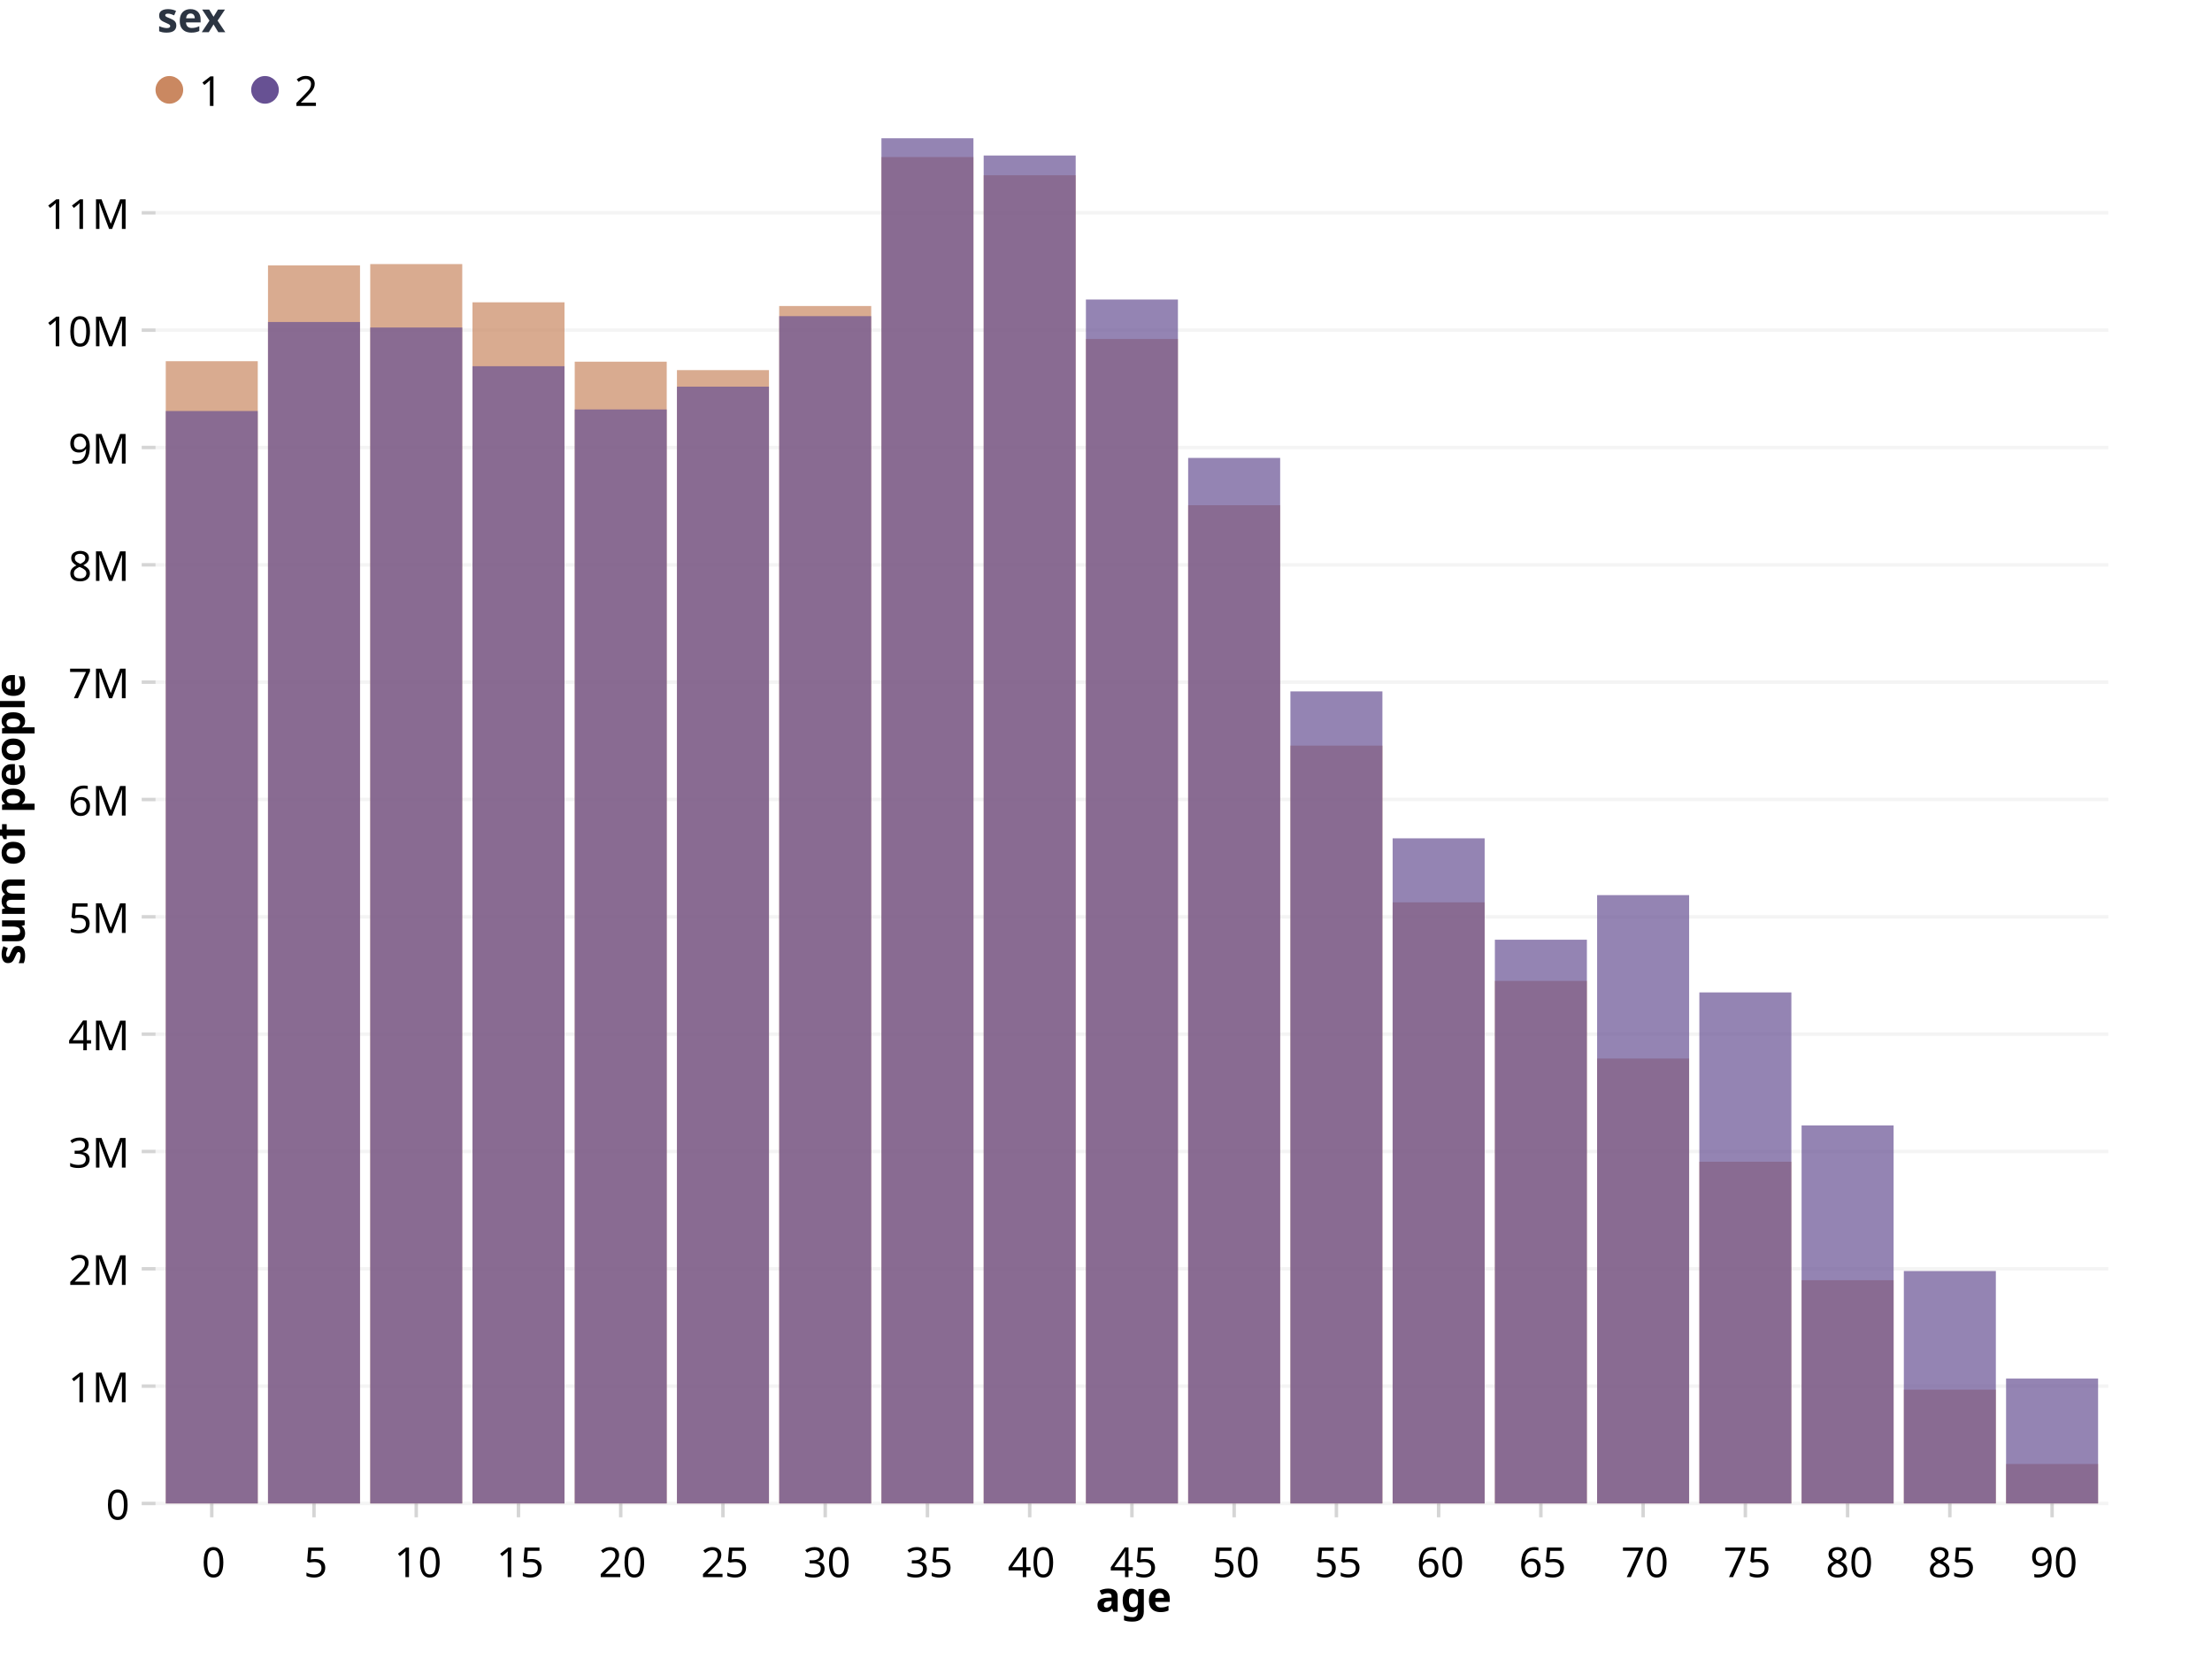
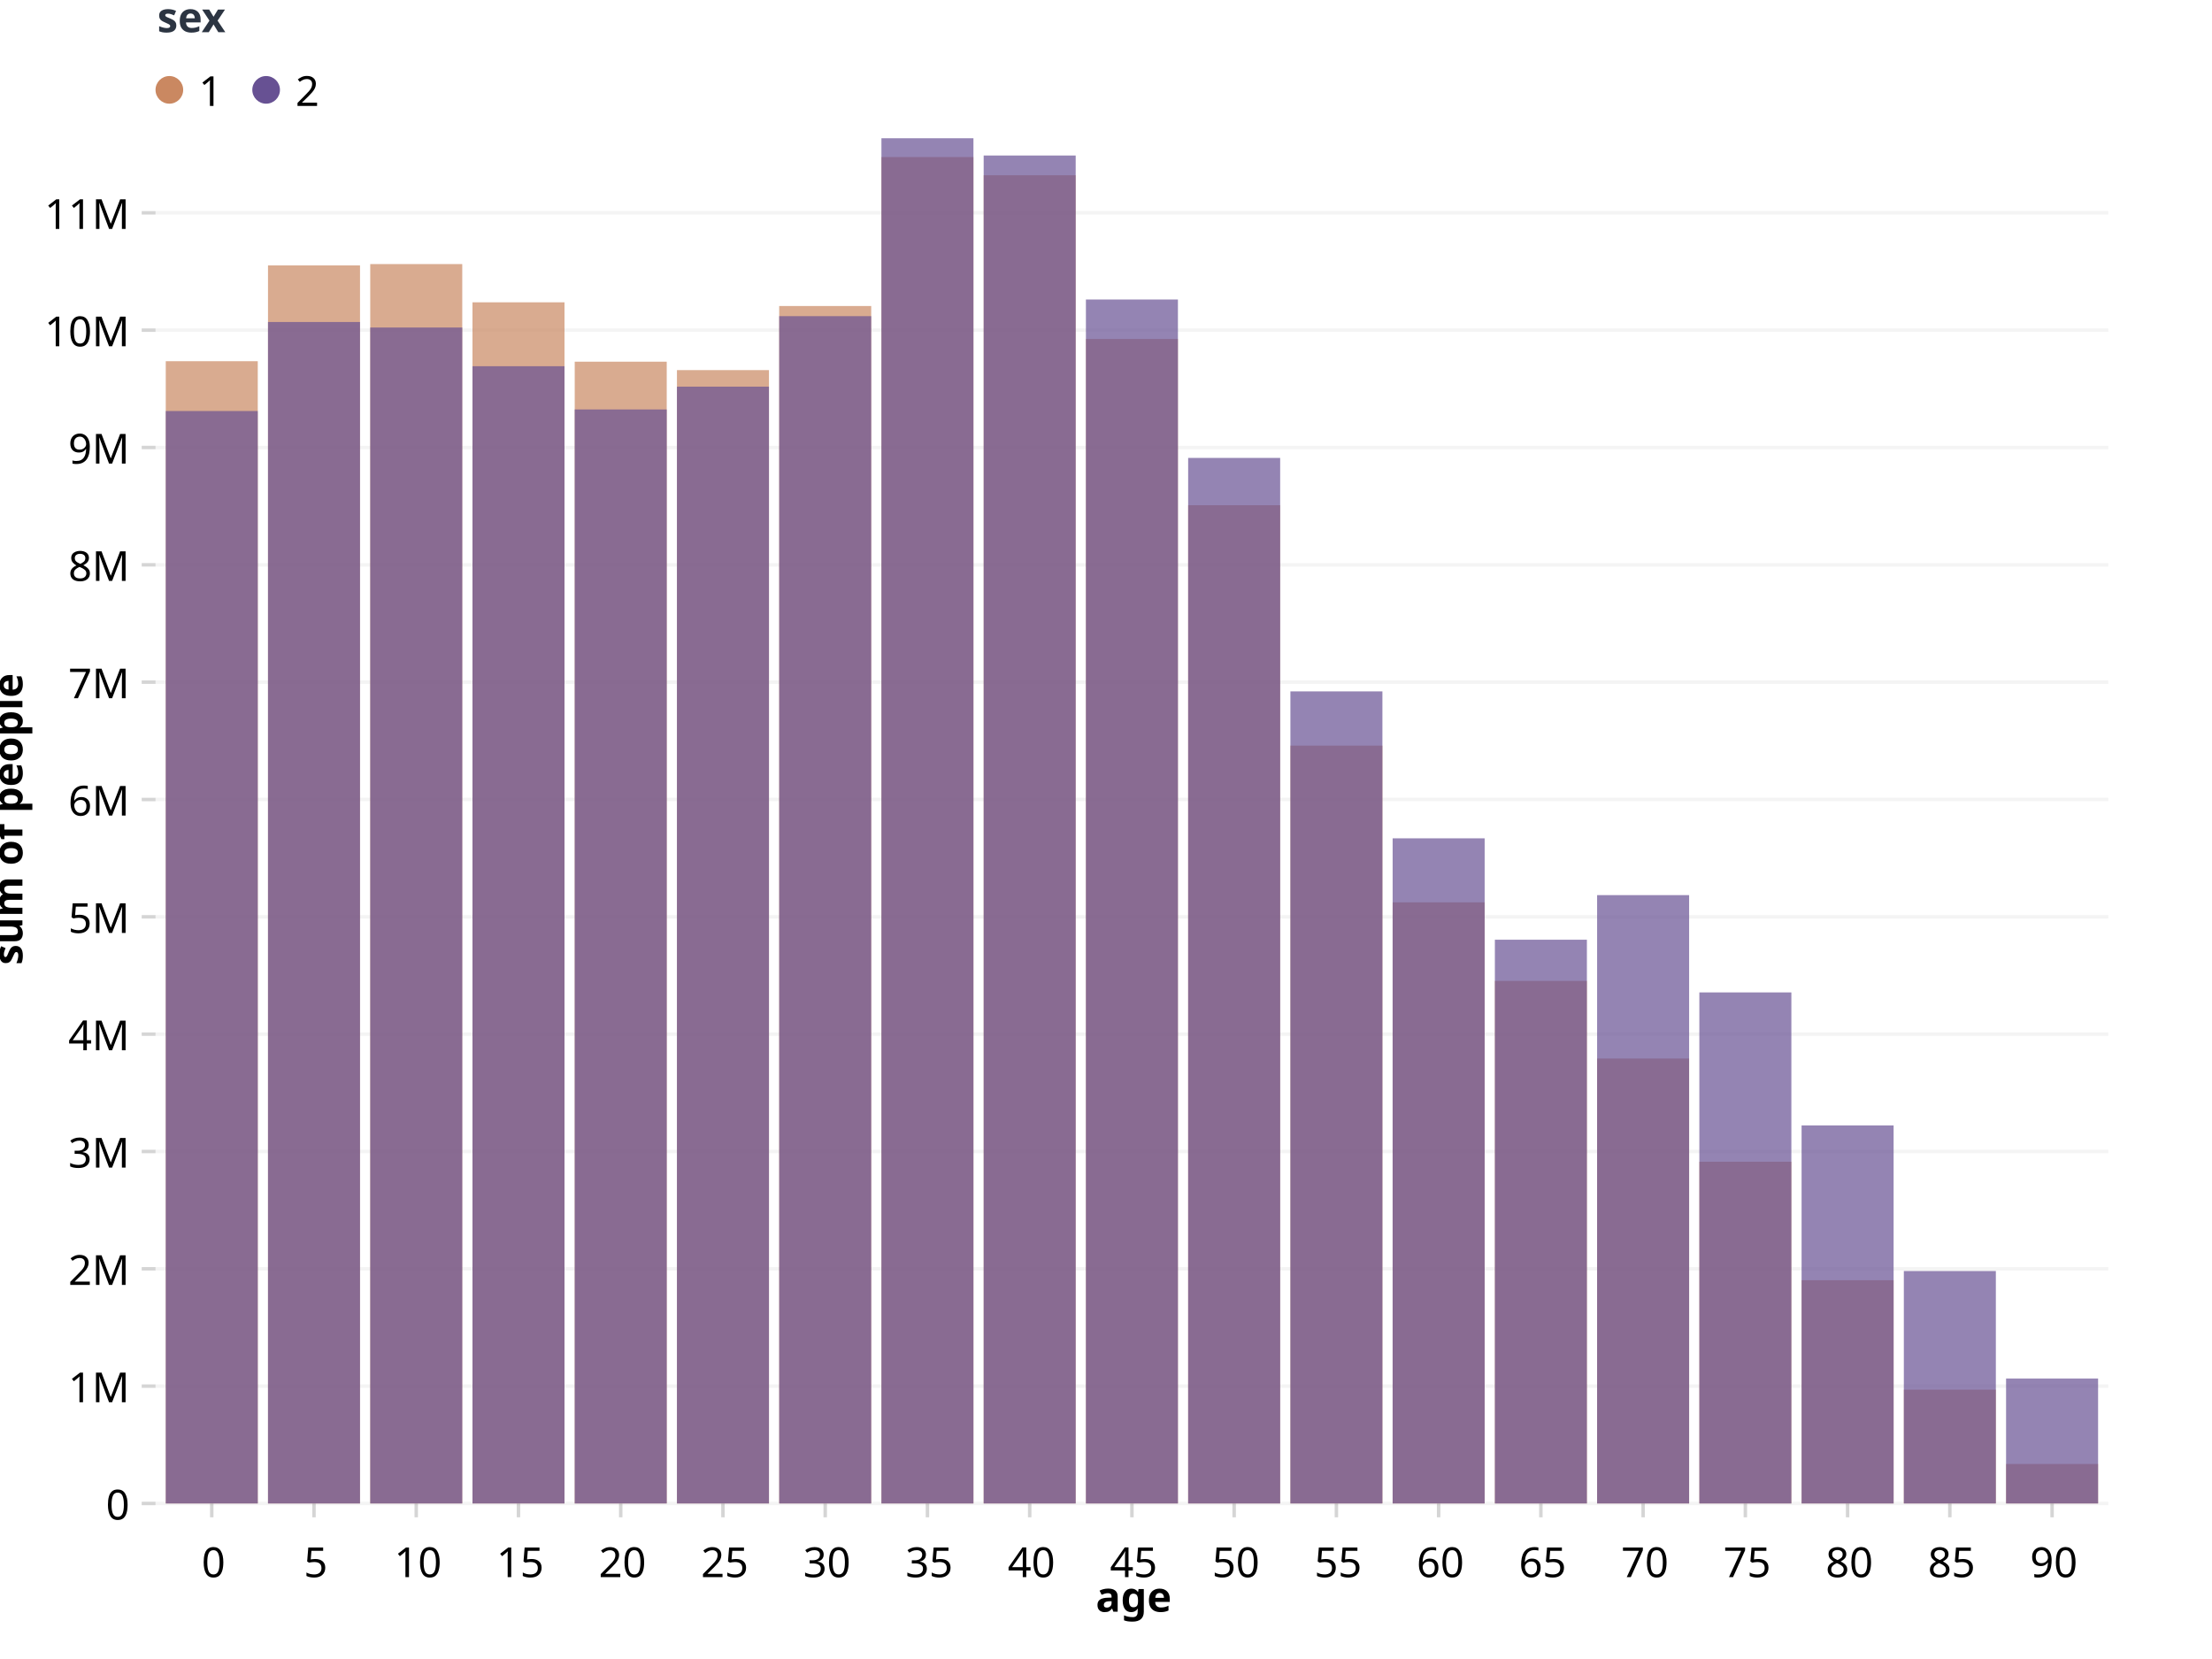
<svg xmlns="http://www.w3.org/2000/svg" width="640" height="480" style="background: transparent;" color-interpolation-filters="sRGB">
  <defs />
  <g transform="matrix(1,0,0,1,0,0)">
    <g fill="none" stroke="none" visibility="visible" font-size="16px" font-family="sans-serif" font-style="normal" font-weight="normal" font-variant="normal" text-anchor="left" stroke-dashoffset="0px" transform="matrix(1,0,0,1,0,0)">
      <g fill="none" stroke="none" class="view" transform="matrix(1,0,0,1,0,0)">
        <g fill="none" stroke="none" class="component" transform="matrix(1,0,0,1,0,0)">
          <g fill="none" class="category-legend" stroke="none" transform="matrix(1,0,0,1,45,0)">
            <g stroke-width="0px" transform="matrix(1,0,0,1,0,0)">
-               <path fill="rgba(0,0,0,0)" d="M 0,0 l 52.348,0 l 0,34 l-52.348 0 z" stroke="none" class="legend-background" width="52.348px" height="34px" />
+               <path fill="rgba(0,0,0,0)" d="M 0,0 l 53,0 l 0,34 l-53 0 z" stroke="none" class="legend-background" width="53px" height="34px" />
            </g>
            <g fill="none" stroke="none" class="legend-container" transform="matrix(1,0,0,1,0,0)">
              <g font-size="12px" font-family="sans-serif" font-weight="bold" text-anchor="top" transform="matrix(1,0,0,1,0,0)">
                <text fill="rgba(44,53,66,1)" dominant-baseline="text-before-edge" alignment-baseline="before-edge" paint-order="stroke" style="transform:translate(0px, 0px);" class="legend-title text-title" stroke="none" dx="0.5">sex</text>
              </g>
              <g fill="none" stroke="none" class="legend-inner-group" transform="matrix(1,0,0,1,0,20)">
                <g fill="none" stroke="none" class="category-items" transform="matrix(1,0,0,1,0,0)">
                  <g fill="none" stroke="none" transform="matrix(1,0,0,1,0,0)">
                    <g fill="none" class="legend-item" stroke="none" transform="matrix(1,0,0,1,0,0)">
                      <g transform="matrix(1,0,0,1,0,0)">
-                         <path fill="rgba(0,0,0,0)" d="M 0,0 l 19.674,0 l 0,12 l-19.674 0 z" stroke="none" class="legend-item-background" width="19.674px" height="12px" />
+                         <path fill="rgba(0,0,0,0)" d="M 0,0 l 20,0 l 0,12 l-20 0 z" stroke="none" class="legend-item-background" width="20px" height="12px" />
                      </g>
                      <g fill="none" stroke="none" class="legend-item-container" transform="matrix(1,0,0,1,0,6)">
                        <g fill="rgba(202,136,97,1)" stroke="rgba(202,136,97,1)" class="legend-item-marker" stroke-width="0px" transform="matrix(1,0,0,1,4,0)">
                          <g stroke-width="0px" transform="matrix(1,0,0,1,-4,-4)">
                            <path fill="rgba(202,136,97,1)" d="M 0,4 A 4 4 0 1 0 8 4 A 4 4 0 1 0 0 4 Z" stroke="rgba(202,136,97,1)" class="legend-item-marker" />
                          </g>
                        </g>
                        <g text-anchor="left" font-family="sans-serif" font-size="12px" font-weight="lighter" transform="matrix(1,0,0,1,12,0)">
                          <text fill="rgba(0,0,0,1)" dominant-baseline="central" alignment-baseline="central" paint-order="stroke" style="transform:translate(0px, 0px);" stroke="none" class="legend-item-name" dx="0.5">1</text>
                        </g>
-                         <g text-anchor="left" font-family="sans-serif" font-size="12px" transform="matrix(1,0,0,1,23.67383,0)">
+                         <g text-anchor="left" font-family="sans-serif" font-size="12px" transform="matrix(1,0,0,1,24,0)">
                          <text fill="rgba(100,100,100,1)" dominant-baseline="central" alignment-baseline="central" paint-order="stroke" style="transform:translate(0px, 0px);" stroke="none" class="legend-item-value" />
                        </g>
                      </g>
                    </g>
-                     <g fill="none" class="legend-item" stroke="none" transform="matrix(1,0,0,1,27.67383,0)">
+                     <g fill="none" class="legend-item" stroke="none" transform="matrix(1,0,0,1,28,0)">
                      <g transform="matrix(1,0,0,1,0,0)">
-                         <path fill="rgba(0,0,0,0)" d="M 0,0 l 19.674,0 l 0,12 l-19.674 0 z" stroke="none" class="legend-item-background" width="19.674px" height="12px" />
+                         <path fill="rgba(0,0,0,0)" d="M 0,0 l 20,0 l 0,12 l-20 0 z" stroke="none" class="legend-item-background" width="20px" height="12px" />
                      </g>
                      <g fill="none" stroke="none" class="legend-item-container" transform="matrix(1,0,0,1,0,6)">
                        <g fill="rgba(103,81,147,1)" stroke="rgba(103,81,147,1)" class="legend-item-marker" stroke-width="0px" transform="matrix(1,0,0,1,4,0)">
                          <g stroke-width="0px" transform="matrix(1,0,0,1,-4,-4)">
                            <path fill="rgba(103,81,147,1)" d="M 0,4 A 4 4 0 1 0 8 4 A 4 4 0 1 0 0 4 Z" stroke="rgba(103,81,147,1)" class="legend-item-marker" />
                          </g>
                        </g>
                        <g text-anchor="left" font-family="sans-serif" font-size="12px" font-weight="lighter" transform="matrix(1,0,0,1,12,0)">
                          <text fill="rgba(0,0,0,1)" dominant-baseline="central" alignment-baseline="central" paint-order="stroke" style="transform:translate(0px, 0px);" stroke="none" class="legend-item-name" dx="0.5">2</text>
                        </g>
-                         <g text-anchor="left" font-family="sans-serif" font-size="12px" transform="matrix(1,0,0,1,23.67383,0)">
+                         <g text-anchor="left" font-family="sans-serif" font-size="12px" transform="matrix(1,0,0,1,24,0)">
                          <text fill="rgba(100,100,100,1)" dominant-baseline="central" alignment-baseline="central" paint-order="stroke" style="transform:translate(0px, 0px);" stroke="none" class="legend-item-value" />
                        </g>
                      </g>
                    </g>
                  </g>
                  <g fill="none" class="page-button-group" stroke="none" visibility="hidden" transform="matrix(1,0,0,1,0,0)">
                    <g fill="none" stroke="none" class="page-button" transform="matrix(1,0,0,1,0,0)">
                      <g transform="matrix(1,0,0,1,-5,-5)">
                        <path fill="rgba(0,0,0,0)" d="M 0,0 l 10,0 l 0,10 l-10 0 z" stroke="none" class="background" width="10px" height="10px" />
                      </g>
                      <g transform="matrix(1,0,0,1,-4.330127,-5)">
                        <path fill="rgba(0,0,0,1)" d="M 0,5 L 9.33,0 L 9.33,10 Z" stroke="none" class="marker" />
                      </g>
                      <g transform="matrix(1,0,0,1,-5,-5)">
                        <path fill="rgba(0,0,0,0)" d="M 0,0 l 10,0 l 0,10 l-10 0 z" stroke="none" class="container" width="10px" height="10px" />
                      </g>
                    </g>
                    <g font-size="12px" text-anchor="middle" transform="matrix(1,0,0,1,0,0)">
                      <text fill="rgba(0,0,0,1)" dominant-baseline="central" alignment-baseline="central" paint-order="stroke" style="transform:translate(0px, 0px);" stroke="none" class="page-info" />
                    </g>
                    <g fill="none" stroke="none" class="page-button" transform="matrix(1,0,0,1,0,0)">
                      <g transform="matrix(1,0,0,1,-5,-5)">
                        <path fill="rgba(0,0,0,0)" d="M 0,0 l 10,0 l 0,10 l-10 0 z" stroke="none" class="background" width="10px" height="10px" />
                      </g>
                      <g transform="matrix(1,0,0,1,-5,-5)">
                        <path fill="rgba(0,0,0,1)" d="M 0,0 L 9.33,5 L 0,10 Z" stroke="none" class="marker" />
                      </g>
                      <g transform="matrix(1,0,0,1,-5,-5)">
                        <path fill="rgba(0,0,0,0)" d="M 0,0 l 10,0 l 0,10 l-10 0 z" stroke="none" class="container" width="10px" height="10px" />
                      </g>
                    </g>
                  </g>
                </g>
              </g>
            </g>
          </g>
        </g>
        <g fill="none" stroke="none" class="component" transform="matrix(1,0,0,1,0,0)">
          <g fill="none" stroke="none" transform="matrix(1,0,0,1,0,0)">
            <g fill="none" stroke="none" class="axis-grid" transform="matrix(1,0,0,1,0,0)" />
            <g fill="none" stroke="none" class="axis-line-group" transform="matrix(1,0,0,1,0,0)">
              <g visibility="hidden" stroke-width="0.5px" stroke-opacity="0.85" transform="matrix(1,0,0,1,45,435)">
                <path fill="none" d="M 0,0 L 565,0" stroke="rgba(128,128,128,1)" class="axis-line" />
              </g>
              <g fill="rgba(128,128,128,1)" stroke="rgba(128,128,128,1)" class="axis-arrow$$ axis-start-arrow" visibility="hidden" stroke-width="0.5px" fill-opacity="0.85" stroke-opacity="0.85" transform="matrix(0,1,-1,0,45,435)" />
              <g fill="rgba(128,128,128,1)" stroke="rgba(128,128,128,1)" class="axis-arrow$$ axis-end-arrow" visibility="hidden" stroke-width="0.5px" fill-opacity="0.85" stroke-opacity="0.85" transform="matrix(-1,0,-0,-1,610,435)" />
            </g>
            <g fill="none" stroke="none" class="axis-tick-group" transform="matrix(1,0,0,1,0,0)">
              <g stroke-opacity="0.65" visibility="visible" transform="matrix(1,0,0,1,61.26963,435)">
                <line fill="none" x1="0" y1="0" x2="0" y2="4" class="axis-tick" stroke="rgba(191,191,191,1)" />
              </g>
              <g stroke-opacity="0.65" visibility="visible" transform="matrix(1,0,0,1,90.85078,435)">
                <line fill="none" x1="0" y1="0" x2="0" y2="4" class="axis-tick" stroke="rgba(191,191,191,1)" />
              </g>
              <g stroke-opacity="0.65" visibility="visible" transform="matrix(1,0,0,1,120.4319,435)">
                <line fill="none" x1="0" y1="0" x2="0" y2="4" class="axis-tick" stroke="rgba(191,191,191,1)" />
              </g>
              <g stroke-opacity="0.65" visibility="visible" transform="matrix(1,0,0,1,150.0131,435)">
                <line fill="none" x1="0" y1="0" x2="0" y2="4" class="axis-tick" stroke="rgba(191,191,191,1)" />
              </g>
              <g stroke-opacity="0.65" visibility="visible" transform="matrix(1,0,0,1,179.5942,435)">
                <line fill="none" x1="0" y1="0" x2="0" y2="4" class="axis-tick" stroke="rgba(191,191,191,1)" />
              </g>
              <g stroke-opacity="0.65" visibility="visible" transform="matrix(1,0,0,1,209.1754,435)">
                <line fill="none" x1="0" y1="0" x2="0" y2="4" class="axis-tick" stroke="rgba(191,191,191,1)" />
              </g>
              <g stroke-opacity="0.65" visibility="visible" transform="matrix(1,0,0,1,238.7565,435)">
                <line fill="none" x1="0" y1="0" x2="0" y2="4" class="axis-tick" stroke="rgba(191,191,191,1)" />
              </g>
              <g stroke-opacity="0.65" visibility="visible" transform="matrix(1,0,0,1,268.3377,435)">
                <line fill="none" x1="0" y1="0" x2="0" y2="4" class="axis-tick" stroke="rgba(191,191,191,1)" />
              </g>
              <g stroke-opacity="0.65" visibility="visible" transform="matrix(1,0,0,1,297.9189,435)">
                <line fill="none" x1="0" y1="0" x2="0" y2="4" class="axis-tick" stroke="rgba(191,191,191,1)" />
              </g>
              <g stroke-opacity="0.65" visibility="visible" transform="matrix(1,0,0,1,327.5,435)">
                <line fill="none" x1="0" y1="0" x2="0" y2="4" class="axis-tick" stroke="rgba(191,191,191,1)" />
              </g>
              <g stroke-opacity="0.65" visibility="visible" transform="matrix(1,0,0,1,357.0811,435)">
                <line fill="none" x1="0" y1="0" x2="0" y2="4" class="axis-tick" stroke="rgba(191,191,191,1)" />
              </g>
              <g stroke-opacity="0.65" visibility="visible" transform="matrix(1,0,0,1,386.6623,435)">
                <line fill="none" x1="0" y1="0" x2="0" y2="4" class="axis-tick" stroke="rgba(191,191,191,1)" />
              </g>
              <g stroke-opacity="0.65" visibility="visible" transform="matrix(1,0,0,1,416.2435,435)">
                <line fill="none" x1="0" y1="0" x2="0" y2="4" class="axis-tick" stroke="rgba(191,191,191,1)" />
              </g>
              <g stroke-opacity="0.65" visibility="visible" transform="matrix(1,0,0,1,445.8246,435)">
                <line fill="none" x1="0" y1="0" x2="0" y2="4" class="axis-tick" stroke="rgba(191,191,191,1)" />
              </g>
              <g stroke-opacity="0.65" visibility="visible" transform="matrix(1,0,0,1,475.4058,435)">
                <line fill="none" x1="0" y1="0" x2="0" y2="4" class="axis-tick" stroke="rgba(191,191,191,1)" />
              </g>
              <g stroke-opacity="0.65" visibility="visible" transform="matrix(1,0,0,1,504.9869,435)">
                <line fill="none" x1="0" y1="0" x2="0" y2="4" class="axis-tick" stroke="rgba(191,191,191,1)" />
              </g>
              <g stroke-opacity="0.65" visibility="visible" transform="matrix(1,0,0,1,534.5681,435)">
                <line fill="none" x1="0" y1="0" x2="0" y2="4" class="axis-tick" stroke="rgba(191,191,191,1)" />
              </g>
              <g stroke-opacity="0.65" visibility="visible" transform="matrix(1,0,0,1,564.1492,435)">
                <line fill="none" x1="0" y1="0" x2="0" y2="4" class="axis-tick" stroke="rgba(191,191,191,1)" />
              </g>
              <g stroke-opacity="0.65" visibility="visible" transform="matrix(1,0,0,1,593.7303,435)">
                <line fill="none" x1="0" y1="0" x2="0" y2="4" class="axis-tick" stroke="rgba(191,191,191,1)" />
              </g>
            </g>
            <g fill="none" stroke="none" class="axis-subtick-group" transform="matrix(1,0,0,1,0,0)" />
            <g fill="none" stroke="none" class="axis-label-group" transform="matrix(1,0,0,1,0,0)">
              <g font-family="sans-serif" font-size="12px" font-weight="lighter" text-anchor="middle" transform="matrix(1,0,0,1,61.26963,447)">
                <text fill="rgba(0,0,0,1)" dominant-baseline="text-before-edge" alignment-baseline="before-edge" paint-order="stroke" style="transform:translate(0px, 0px);" stroke="none" class="axis-label" dx="0.5">0</text>
              </g>
              <g font-family="sans-serif" font-size="12px" font-weight="lighter" text-anchor="middle" transform="matrix(1,0,0,1,90.85078,447)">
                <text fill="rgba(0,0,0,1)" dominant-baseline="text-before-edge" alignment-baseline="before-edge" paint-order="stroke" style="transform:translate(0px, 0px);" stroke="none" class="axis-label" dx="0.5">5</text>
              </g>
              <g font-family="sans-serif" font-size="12px" font-weight="lighter" text-anchor="middle" transform="matrix(1,0,0,1,120.4319,447)">
                <text fill="rgba(0,0,0,1)" dominant-baseline="text-before-edge" alignment-baseline="before-edge" paint-order="stroke" style="transform:translate(0px, 0px);" stroke="none" class="axis-label" dx="0.5">10</text>
              </g>
              <g font-family="sans-serif" font-size="12px" font-weight="lighter" text-anchor="middle" transform="matrix(1,0,0,1,150.0131,447)">
                <text fill="rgba(0,0,0,1)" dominant-baseline="text-before-edge" alignment-baseline="before-edge" paint-order="stroke" style="transform:translate(0px, 0px);" stroke="none" class="axis-label" dx="0.5">15</text>
              </g>
              <g font-family="sans-serif" font-size="12px" font-weight="lighter" text-anchor="middle" transform="matrix(1,0,0,1,179.5942,447)">
                <text fill="rgba(0,0,0,1)" dominant-baseline="text-before-edge" alignment-baseline="before-edge" paint-order="stroke" style="transform:translate(0px, 0px);" stroke="none" class="axis-label" dx="0.5">20</text>
              </g>
              <g font-family="sans-serif" font-size="12px" font-weight="lighter" text-anchor="middle" transform="matrix(1,0,0,1,209.1754,447)">
                <text fill="rgba(0,0,0,1)" dominant-baseline="text-before-edge" alignment-baseline="before-edge" paint-order="stroke" style="transform:translate(0px, 0px);" stroke="none" class="axis-label" dx="0.5">25</text>
              </g>
              <g font-family="sans-serif" font-size="12px" font-weight="lighter" text-anchor="middle" transform="matrix(1,0,0,1,238.7565,447)">
                <text fill="rgba(0,0,0,1)" dominant-baseline="text-before-edge" alignment-baseline="before-edge" paint-order="stroke" style="transform:translate(0px, 0px);" stroke="none" class="axis-label" dx="0.5">30</text>
              </g>
              <g font-family="sans-serif" font-size="12px" font-weight="lighter" text-anchor="middle" transform="matrix(1,0,0,1,268.3377,447)">
                <text fill="rgba(0,0,0,1)" dominant-baseline="text-before-edge" alignment-baseline="before-edge" paint-order="stroke" style="transform:translate(0px, 0px);" stroke="none" class="axis-label" dx="0.5">35</text>
              </g>
              <g font-family="sans-serif" font-size="12px" font-weight="lighter" text-anchor="middle" transform="matrix(1,0,0,1,297.9189,447)">
                <text fill="rgba(0,0,0,1)" dominant-baseline="text-before-edge" alignment-baseline="before-edge" paint-order="stroke" style="transform:translate(0px, 0px);" stroke="none" class="axis-label" dx="0.5">40</text>
              </g>
              <g font-family="sans-serif" font-size="12px" font-weight="lighter" text-anchor="middle" transform="matrix(1,0,0,1,327.5,447)">
                <text fill="rgba(0,0,0,1)" dominant-baseline="text-before-edge" alignment-baseline="before-edge" paint-order="stroke" style="transform:translate(0px, 0px);" stroke="none" class="axis-label" dx="0.5">45</text>
              </g>
              <g font-family="sans-serif" font-size="12px" font-weight="lighter" text-anchor="middle" transform="matrix(1,0,0,1,357.0811,447)">
                <text fill="rgba(0,0,0,1)" dominant-baseline="text-before-edge" alignment-baseline="before-edge" paint-order="stroke" style="transform:translate(0px, 0px);" stroke="none" class="axis-label" dx="0.5">50</text>
              </g>
              <g font-family="sans-serif" font-size="12px" font-weight="lighter" text-anchor="middle" transform="matrix(1,0,0,1,386.6623,447)">
                <text fill="rgba(0,0,0,1)" dominant-baseline="text-before-edge" alignment-baseline="before-edge" paint-order="stroke" style="transform:translate(0px, 0px);" stroke="none" class="axis-label" dx="0.5">55</text>
              </g>
              <g font-family="sans-serif" font-size="12px" font-weight="lighter" text-anchor="middle" transform="matrix(1,0,0,1,416.2435,447)">
                <text fill="rgba(0,0,0,1)" dominant-baseline="text-before-edge" alignment-baseline="before-edge" paint-order="stroke" style="transform:translate(0px, 0px);" stroke="none" class="axis-label" dx="0.5">60</text>
              </g>
              <g font-family="sans-serif" font-size="12px" font-weight="lighter" text-anchor="middle" transform="matrix(1,0,0,1,445.8246,447)">
                <text fill="rgba(0,0,0,1)" dominant-baseline="text-before-edge" alignment-baseline="before-edge" paint-order="stroke" style="transform:translate(0px, 0px);" stroke="none" class="axis-label" dx="0.5">65</text>
              </g>
              <g font-family="sans-serif" font-size="12px" font-weight="lighter" text-anchor="middle" transform="matrix(1,0,0,1,475.4058,447)">
                <text fill="rgba(0,0,0,1)" dominant-baseline="text-before-edge" alignment-baseline="before-edge" paint-order="stroke" style="transform:translate(0px, 0px);" stroke="none" class="axis-label" dx="0.5">70</text>
              </g>
              <g font-family="sans-serif" font-size="12px" font-weight="lighter" text-anchor="middle" transform="matrix(1,0,0,1,504.9869,447)">
                <text fill="rgba(0,0,0,1)" dominant-baseline="text-before-edge" alignment-baseline="before-edge" paint-order="stroke" style="transform:translate(0px, 0px);" stroke="none" class="axis-label" dx="0.5">75</text>
              </g>
              <g font-family="sans-serif" font-size="12px" font-weight="lighter" text-anchor="middle" transform="matrix(1,0,0,1,534.5681,447)">
                <text fill="rgba(0,0,0,1)" dominant-baseline="text-before-edge" alignment-baseline="before-edge" paint-order="stroke" style="transform:translate(0px, 0px);" stroke="none" class="axis-label" dx="0.5">80</text>
              </g>
              <g font-family="sans-serif" font-size="12px" font-weight="lighter" text-anchor="middle" transform="matrix(1,0,0,1,564.1492,447)">
                <text fill="rgba(0,0,0,1)" dominant-baseline="text-before-edge" alignment-baseline="before-edge" paint-order="stroke" style="transform:translate(0px, 0px);" stroke="none" class="axis-label" dx="0.5">85</text>
              </g>
              <g font-family="sans-serif" font-size="12px" font-weight="lighter" text-anchor="middle" transform="matrix(1,0,0,1,593.7303,447)">
                <text fill="rgba(0,0,0,1)" dominant-baseline="text-before-edge" alignment-baseline="before-edge" paint-order="stroke" style="transform:translate(0px, 0px);" stroke="none" class="axis-label" dx="0.5">90</text>
              </g>
            </g>
            <g font-size="12px" font-weight="bold" text-anchor="middle" visibility="visible" transform="matrix(1,0,0,1,327.5,457)">
              <text fill="rgba(0,0,0,1)" dominant-baseline="text-before-edge" alignment-baseline="before-edge" paint-order="stroke" style="transform:translate(0px, 0px);" stroke="none" class="axis-title" dx="0.5">age</text>
            </g>
          </g>
        </g>
        <g fill="none" stroke="none" class="component" transform="matrix(1,0,0,1,0,0)">
          <g fill="none" stroke="none" transform="matrix(1,0,0,1,0,0)">
            <g fill="none" stroke="none" class="axis-grid" transform="matrix(1,0,0,1,0,0)">
              <g stroke-dasharray="0px,0px" stroke-opacity="0.05" transform="matrix(1,0,0,1,45,435)">
                <path fill="none" d="M 0,0 L 565,0" stroke="rgba(27,30,35,1)" class="grid-line" />
              </g>
              <g stroke-dasharray="0px,0px" stroke-opacity="0.05" transform="matrix(1,0,0,1,45,401.0526)">
                <path fill="none" d="M 0,0 L 565,0" stroke="rgba(27,30,35,1)" class="grid-line" />
              </g>
              <g stroke-dasharray="0px,0px" stroke-opacity="0.05" transform="matrix(1,0,0,1,45,367.1052)">
                <path fill="none" d="M 0,0 L 565,0" stroke="rgba(27,30,35,1)" class="grid-line" />
              </g>
              <g stroke-dasharray="0px,0px" stroke-opacity="0.05" transform="matrix(1,0,0,1,45,333.1578)">
                <path fill="none" d="M 0,0 L 565,0" stroke="rgba(27,30,35,1)" class="grid-line" />
              </g>
              <g stroke-dasharray="0px,0px" stroke-opacity="0.05" transform="matrix(1,0,0,1,45,299.2104)">
                <path fill="none" d="M 0,0 L 565,0" stroke="rgba(27,30,35,1)" class="grid-line" />
              </g>
              <g stroke-dasharray="0px,0px" stroke-opacity="0.05" transform="matrix(1,0,0,1,45,265.263)">
                <path fill="none" d="M 0,0 L 565,0" stroke="rgba(27,30,35,1)" class="grid-line" />
              </g>
              <g stroke-dasharray="0px,0px" stroke-opacity="0.05" transform="matrix(1,0,0,1,45,231.3156)">
                <path fill="none" d="M 0,0 L 565,0" stroke="rgba(27,30,35,1)" class="grid-line" />
              </g>
              <g stroke-dasharray="0px,0px" stroke-opacity="0.05" transform="matrix(1,0,0,1,45,197.3682)">
                <path fill="none" d="M 0,0 L 565,0" stroke="rgba(27,30,35,1)" class="grid-line" />
              </g>
              <g stroke-dasharray="0px,0px" stroke-opacity="0.05" transform="matrix(1,0,0,1,45,163.4208)">
                <path fill="none" d="M 0,0 L 565,0" stroke="rgba(27,30,35,1)" class="grid-line" />
              </g>
              <g stroke-dasharray="0px,0px" stroke-opacity="0.05" transform="matrix(1,0,0,1,45,129.4734)">
                <path fill="none" d="M 0,0 L 565,0" stroke="rgba(27,30,35,1)" class="grid-line" />
              </g>
              <g stroke-dasharray="0px,0px" stroke-opacity="0.05" transform="matrix(1,0,0,1,45,95.52597)">
                <path fill="none" d="M 0,0 L 565,0" stroke="rgba(27,30,35,1)" class="grid-line" />
              </g>
              <g stroke-dasharray="0px,0px" stroke-opacity="0.05" transform="matrix(1,0,0,1,45,61.57856)">
                <path fill="none" d="M 0,0 L 565,0" stroke="rgba(27,30,35,1)" class="grid-line" />
              </g>
            </g>
            <g fill="none" stroke="none" class="axis-line-group" transform="matrix(1,0,0,1,0,0)">
              <g visibility="hidden" stroke-width="0.5px" stroke-opacity="0.85" transform="matrix(1,0,0,1,45,40)">
                <path fill="none" d="M 0,0 L 0,395" stroke="rgba(128,128,128,1)" class="axis-line" />
              </g>
              <g fill="rgba(128,128,128,1)" stroke="rgba(128,128,128,1)" class="axis-arrow$$ axis-start-arrow" visibility="hidden" stroke-width="0.5px" fill-opacity="0.85" stroke-opacity="0.85" transform="matrix(0.707107,-0.707107,0.707107,0.707107,45,40)" />
              <g fill="rgba(128,128,128,1)" stroke="rgba(128,128,128,1)" class="axis-arrow$$ axis-end-arrow" visibility="hidden" stroke-width="0.5px" fill-opacity="0.85" stroke-opacity="0.85" transform="matrix(0.707107,0.707107,-0.707107,0.707107,45,435)" />
            </g>
            <g fill="none" stroke="none" class="axis-tick-group" transform="matrix(1,0,0,1,0,0)">
              <g stroke-opacity="0.65" visibility="visible" transform="matrix(1,0,0,1,41,435)">
                <line fill="none" x1="4" y1="0" x2="0" y2="0" class="axis-tick" stroke="rgba(191,191,191,1)" />
              </g>
              <g stroke-opacity="0.65" visibility="visible" transform="matrix(1,0,0,1,41,401.0526)">
                <line fill="none" x1="4" y1="0" x2="0" y2="0" class="axis-tick" stroke="rgba(191,191,191,1)" />
              </g>
              <g stroke-opacity="0.65" visibility="visible" transform="matrix(1,0,0,1,41,367.1052)">
                <line fill="none" x1="4" y1="0" x2="0" y2="0" class="axis-tick" stroke="rgba(191,191,191,1)" />
              </g>
              <g stroke-opacity="0.65" visibility="visible" transform="matrix(1,0,0,1,41,333.1578)">
                <line fill="none" x1="4" y1="0" x2="0" y2="0" class="axis-tick" stroke="rgba(191,191,191,1)" />
              </g>
              <g stroke-opacity="0.65" visibility="visible" transform="matrix(1,0,0,1,41,299.2104)">
                <line fill="none" x1="4" y1="0" x2="0" y2="0" class="axis-tick" stroke="rgba(191,191,191,1)" />
              </g>
              <g stroke-opacity="0.65" visibility="visible" transform="matrix(1,0,0,1,41,265.263)">
                <line fill="none" x1="4" y1="0" x2="0" y2="0" class="axis-tick" stroke="rgba(191,191,191,1)" />
              </g>
              <g stroke-opacity="0.65" visibility="visible" transform="matrix(1,0,0,1,41,231.3156)">
                <line fill="none" x1="4" y1="0" x2="0" y2="0" class="axis-tick" stroke="rgba(191,191,191,1)" />
              </g>
              <g stroke-opacity="0.65" visibility="visible" transform="matrix(1,0,0,1,41,197.3682)">
                <line fill="none" x1="4" y1="0" x2="0" y2="0" class="axis-tick" stroke="rgba(191,191,191,1)" />
              </g>
              <g stroke-opacity="0.65" visibility="visible" transform="matrix(1,0,0,1,41,163.4208)">
                <line fill="none" x1="4" y1="0" x2="0" y2="0" class="axis-tick" stroke="rgba(191,191,191,1)" />
              </g>
              <g stroke-opacity="0.65" visibility="visible" transform="matrix(1,0,0,1,41,129.4734)">
                <line fill="none" x1="4" y1="0" x2="0" y2="0" class="axis-tick" stroke="rgba(191,191,191,1)" />
              </g>
              <g stroke-opacity="0.65" visibility="visible" transform="matrix(1,0,0,1,41,95.52597)">
                <line fill="none" x1="4" y1="0" x2="0" y2="0" class="axis-tick" stroke="rgba(191,191,191,1)" />
              </g>
              <g stroke-opacity="0.65" visibility="visible" transform="matrix(1,0,0,1,41,61.57856)">
                <line fill="none" x1="4" y1="0" x2="0" y2="0" class="axis-tick" stroke="rgba(191,191,191,1)" />
              </g>
            </g>
            <g fill="none" stroke="none" class="axis-subtick-group" transform="matrix(1,0,0,1,0,0)" />
            <g fill="none" stroke="none" class="axis-label-group" transform="matrix(1,0,0,1,0,0)">
              <g font-family="sans-serif" font-size="12px" font-weight="lighter" text-anchor="end" transform="matrix(1,0,0,1,37,435)">
                <text fill="rgba(0,0,0,1)" dominant-baseline="central" alignment-baseline="central" paint-order="stroke" style="transform:translate(0px, 0px);" stroke="none" class="axis-label" dx="0.5">0</text>
              </g>
              <g font-family="sans-serif" font-size="12px" font-weight="lighter" text-anchor="end" transform="matrix(1,0,0,1,37,401.0526)">
                <text fill="rgba(0,0,0,1)" dominant-baseline="central" alignment-baseline="central" paint-order="stroke" style="transform:translate(0px, 0px);" stroke="none" class="axis-label" dx="0.5">1M</text>
              </g>
              <g font-family="sans-serif" font-size="12px" font-weight="lighter" text-anchor="end" transform="matrix(1,0,0,1,37,367.1052)">
                <text fill="rgba(0,0,0,1)" dominant-baseline="central" alignment-baseline="central" paint-order="stroke" style="transform:translate(0px, 0px);" stroke="none" class="axis-label" dx="0.5">2M</text>
              </g>
              <g font-family="sans-serif" font-size="12px" font-weight="lighter" text-anchor="end" transform="matrix(1,0,0,1,37,333.1578)">
                <text fill="rgba(0,0,0,1)" dominant-baseline="central" alignment-baseline="central" paint-order="stroke" style="transform:translate(0px, 0px);" stroke="none" class="axis-label" dx="0.5">3M</text>
              </g>
              <g font-family="sans-serif" font-size="12px" font-weight="lighter" text-anchor="end" transform="matrix(1,0,0,1,37,299.2104)">
                <text fill="rgba(0,0,0,1)" dominant-baseline="central" alignment-baseline="central" paint-order="stroke" style="transform:translate(0px, 0px);" stroke="none" class="axis-label" dx="0.5">4M</text>
              </g>
              <g font-family="sans-serif" font-size="12px" font-weight="lighter" text-anchor="end" transform="matrix(1,0,0,1,37,265.263)">
                <text fill="rgba(0,0,0,1)" dominant-baseline="central" alignment-baseline="central" paint-order="stroke" style="transform:translate(0px, 0px);" stroke="none" class="axis-label" dx="0.5">5M</text>
              </g>
              <g font-family="sans-serif" font-size="12px" font-weight="lighter" text-anchor="end" transform="matrix(1,0,0,1,37,231.3156)">
                <text fill="rgba(0,0,0,1)" dominant-baseline="central" alignment-baseline="central" paint-order="stroke" style="transform:translate(0px, 0px);" stroke="none" class="axis-label" dx="0.5">6M</text>
              </g>
              <g font-family="sans-serif" font-size="12px" font-weight="lighter" text-anchor="end" transform="matrix(1,0,0,1,37,197.3682)">
                <text fill="rgba(0,0,0,1)" dominant-baseline="central" alignment-baseline="central" paint-order="stroke" style="transform:translate(0px, 0px);" stroke="none" class="axis-label" dx="0.5">7M</text>
              </g>
              <g font-family="sans-serif" font-size="12px" font-weight="lighter" text-anchor="end" transform="matrix(1,0,0,1,37,163.4208)">
                <text fill="rgba(0,0,0,1)" dominant-baseline="central" alignment-baseline="central" paint-order="stroke" style="transform:translate(0px, 0px);" stroke="none" class="axis-label" dx="0.5">8M</text>
              </g>
              <g font-family="sans-serif" font-size="12px" font-weight="lighter" text-anchor="end" transform="matrix(1,0,0,1,37,129.4734)">
                <text fill="rgba(0,0,0,1)" dominant-baseline="central" alignment-baseline="central" paint-order="stroke" style="transform:translate(0px, 0px);" stroke="none" class="axis-label" dx="0.5">9M</text>
              </g>
              <g font-family="sans-serif" font-size="12px" font-weight="lighter" text-anchor="end" transform="matrix(1,0,0,1,37,95.52597)">
                <text fill="rgba(0,0,0,1)" dominant-baseline="central" alignment-baseline="central" paint-order="stroke" style="transform:translate(0px, 0px);" stroke="none" class="axis-label" dx="0.5">10M</text>
              </g>
              <g font-family="sans-serif" font-size="12px" font-weight="lighter" text-anchor="end" transform="matrix(1,0,0,1,37,61.57856)">
                <text fill="rgba(0,0,0,1)" dominant-baseline="central" alignment-baseline="central" paint-order="stroke" style="transform:translate(0px, 0px);" stroke="none" class="axis-label" dx="0.5">11M</text>
              </g>
            </g>
-             <g font-size="12px" font-weight="bold" text-anchor="middle" visibility="visible" transform="matrix(0,-1,1,0,10.65625,237.5)">
+             <g font-size="12px" font-weight="bold" text-anchor="middle" visibility="visible" transform="matrix(0,-1,1,0,10,237.5)">
              <text fill="rgba(0,0,0,1)" dominant-baseline="text-after-edge" alignment-baseline="after-edge" paint-order="stroke" style="transform:translate(0px, 0px);" stroke="none" class="axis-title" dx="0.5">sum of people</text>
            </g>
          </g>
        </g>
        <g transform="matrix(1,0,0,1,45,40)">
          <path fill="rgba(0,0,0,0)" d="M 0,0 l 565,0 l 0,395 l-565 0 z" stroke="none" class="plot" width="565px" height="395px" />
          <g fill="rgba(0,0,0,0)" stroke="none" class="main" transform="matrix(1,0,0,1,0,0)">
            <g fill-opacity="0.7" stroke-width="0px" transform="matrix(1,0,0,1,2.958115,64.50913)">
              <path fill="rgba(202,136,97,1)" d="M 0,0 l 26.623,0 l 0,330.491 l-26.623 0 z" stroke="rgba(202,136,97,1)" width="26.623px" height="330.491px" class="element" />
            </g>
            <g fill-opacity="0.7" stroke-width="0px" transform="matrix(1,0,0,1,2.958115,78.92544)">
              <path fill="rgba(103,81,147,1)" d="M 0,0 l 26.623,0 l 0,316.075 l-26.623 0 z" stroke="rgba(103,81,147,1)" width="26.623px" height="316.075px" class="element" />
            </g>
            <g fill-opacity="0.7" stroke-width="0px" transform="matrix(1,0,0,1,32.53927,36.78204)">
              <path fill="rgba(202,136,97,1)" d="M 0,0 l 26.623,0 l 0,358.218 l-26.623 0 z" stroke="rgba(202,136,97,1)" width="26.623px" height="358.218px" class="element" />
            </g>
            <g fill-opacity="0.7" stroke-width="0px" transform="matrix(1,0,0,1,32.53927,53.16445)">
              <path fill="rgba(103,81,147,1)" d="M 0,0 l 26.623,0 l 0,341.836 l-26.623 0 z" stroke="rgba(103,81,147,1)" width="26.623px" height="341.836px" class="element" />
            </g>
            <g fill-opacity="0.7" stroke-width="0px" transform="matrix(1,0,0,1,62.12042,36.40567)">
              <path fill="rgba(202,136,97,1)" d="M 0,0 l 26.623,0 l 0,358.594 l-26.623 0 z" stroke="rgba(202,136,97,1)" width="26.623px" height="358.594px" class="element" />
            </g>
            <g fill-opacity="0.7" stroke-width="0px" transform="matrix(1,0,0,1,62.12042,54.76134)">
              <path fill="rgba(103,81,147,1)" d="M 0,0 l 26.623,0 l 0,340.239 l-26.623 0 z" stroke="rgba(103,81,147,1)" width="26.623px" height="340.239px" class="element" />
            </g>
            <g fill-opacity="0.7" stroke-width="0px" transform="matrix(1,0,0,1,91.70157,47.46621)">
              <path fill="rgba(202,136,97,1)" d="M 0,0 l 26.623,0 l 0,347.534 l-26.623 0 z" stroke="rgba(202,136,97,1)" width="26.623px" height="347.534px" class="element" />
            </g>
            <g fill-opacity="0.7" stroke-width="0px" transform="matrix(1,0,0,1,91.70157,65.95906)">
              <path fill="rgba(103,81,147,1)" d="M 0,0 l 26.623,0 l 0,329.041 l-26.623 0 z" stroke="rgba(103,81,147,1)" width="26.623px" height="329.041px" class="element" />
            </g>
            <g fill-opacity="0.7" stroke-width="0px" transform="matrix(1,0,0,1,121.2827,64.64713)">
              <path fill="rgba(202,136,97,1)" d="M 0,0 l 26.623,0 l 0,330.353 l-26.623 0 z" stroke="rgba(202,136,97,1)" width="26.623px" height="330.353px" class="element" />
            </g>
            <g fill-opacity="0.7" stroke-width="0px" transform="matrix(1,0,0,1,121.2827,78.46613)">
              <path fill="rgba(103,81,147,1)" d="M 0,0 l 26.623,0 l 0,316.534 l-26.623 0 z" stroke="rgba(103,81,147,1)" width="26.623px" height="316.534px" class="element" />
            </g>
            <g fill-opacity="0.7" stroke-width="0px" transform="matrix(1,0,0,1,150.8639,67.0853)">
              <path fill="rgba(202,136,97,1)" d="M 0,0 l 26.623,0 l 0,327.915 l-26.623 0 z" stroke="rgba(202,136,97,1)" width="26.623px" height="327.915px" class="element" />
            </g>
            <g fill-opacity="0.7" stroke-width="0px" transform="matrix(1,0,0,1,150.8639,71.87141)">
              <path fill="rgba(103,81,147,1)" d="M 0,0 l 26.623,0 l 0,323.129 l-26.623 0 z" stroke="rgba(103,81,147,1)" width="26.623px" height="323.129px" class="element" />
            </g>
            <g fill-opacity="0.7" stroke-width="0px" transform="matrix(1,0,0,1,180.445,48.53691)">
              <path fill="rgba(202,136,97,1)" d="M 0,0 l 26.623,0 l 0,346.463 l-26.623 0 z" stroke="rgba(202,136,97,1)" width="26.623px" height="346.463px" class="element" />
            </g>
            <g fill-opacity="0.7" stroke-width="0px" transform="matrix(1,0,0,1,180.445,51.47618)">
              <path fill="rgba(103,81,147,1)" d="M 0,0 l 26.623,0 l 0,343.524 l-26.623 0 z" stroke="rgba(103,81,147,1)" width="26.623px" height="343.524px" class="element" />
            </g>
            <g fill-opacity="0.7" stroke-width="0px" transform="matrix(1,0,0,1,210.0262,5.44737)">
              <path fill="rgba(202,136,97,1)" d="M 0,0 l 26.623,0 l 0,389.553 l-26.623 0 z" stroke="rgba(202,136,97,1)" width="26.623px" height="389.553px" class="element" />
            </g>
            <g fill-opacity="0.7" stroke-width="0px" transform="matrix(1,0,0,1,210.0262,0)">
              <path fill="rgba(103,81,147,1)" d="M 0,0 l 26.623,0 l 0,395 l-26.623 0 z" stroke="rgba(103,81,147,1)" width="26.623px" height="395px" class="element" />
            </g>
            <g fill-opacity="0.7" stroke-width="0px" transform="matrix(1,0,0,1,239.6073,10.70684)">
              <path fill="rgba(202,136,97,1)" d="M 0,0 l 26.623,0 l 0,384.293 l-26.623 0 z" stroke="rgba(202,136,97,1)" width="26.623px" height="384.293px" class="element" />
            </g>
            <g fill-opacity="0.7" stroke-width="0px" transform="matrix(1,0,0,1,239.6073,4.99261)">
              <path fill="rgba(103,81,147,1)" d="M 0,0 l 26.623,0 l 0,390.007 l-26.623 0 z" stroke="rgba(103,81,147,1)" width="26.623px" height="390.007px" class="element" />
            </g>
            <g fill-opacity="0.7" stroke-width="0px" transform="matrix(1,0,0,1,269.1885,58.07182)">
              <path fill="rgba(202,136,97,1)" d="M 0,0 l 26.623,0 l 0,336.928 l-26.623 0 z" stroke="rgba(202,136,97,1)" width="26.623px" height="336.928px" class="element" />
            </g>
            <g fill-opacity="0.7" stroke-width="0px" transform="matrix(1,0,0,1,269.1885,46.65711)">
              <path fill="rgba(103,81,147,1)" d="M 0,0 l 26.623,0 l 0,348.343 l-26.623 0 z" stroke="rgba(103,81,147,1)" width="26.623px" height="348.343px" class="element" />
            </g>
            <g fill-opacity="0.7" stroke-width="0px" transform="matrix(1,0,0,1,298.7696,106.1777)">
              <path fill="rgba(202,136,97,1)" d="M 0,0 l 26.623,0 l 0,288.822 l-26.623 0 z" stroke="rgba(202,136,97,1)" width="26.623px" height="288.822px" class="element" />
            </g>
            <g fill-opacity="0.7" stroke-width="0px" transform="matrix(1,0,0,1,298.7696,92.49017)">
              <path fill="rgba(103,81,147,1)" d="M 0,0 l 26.623,0 l 0,302.51 l-26.623 0 z" stroke="rgba(103,81,147,1)" width="26.623px" height="302.51px" class="element" />
            </g>
            <g fill-opacity="0.7" stroke-width="0px" transform="matrix(1,0,0,1,328.3508,175.7309)">
              <path fill="rgba(202,136,97,1)" d="M 0,0 l 26.623,0 l 0,219.269 l-26.623 0 z" stroke="rgba(202,136,97,1)" width="26.623px" height="219.269px" class="element" />
            </g>
            <g fill-opacity="0.7" stroke-width="0px" transform="matrix(1,0,0,1,328.3508,160.0409)">
              <path fill="rgba(103,81,147,1)" d="M 0,0 l 26.623,0 l 0,234.959 l-26.623 0 z" stroke="rgba(103,81,147,1)" width="26.623px" height="234.959px" class="element" />
            </g>
            <g fill-opacity="0.7" stroke-width="0px" transform="matrix(1,0,0,1,357.9319,221.0739)">
              <path fill="rgba(202,136,97,1)" d="M 0,0 l 26.623,0 l 0,173.926 l-26.623 0 z" stroke="rgba(202,136,97,1)" width="26.623px" height="173.926px" class="element" />
            </g>
            <g fill-opacity="0.7" stroke-width="0px" transform="matrix(1,0,0,1,357.9319,202.5535)">
              <path fill="rgba(103,81,147,1)" d="M 0,0 l 26.623,0 l 0,192.447 l-26.623 0 z" stroke="rgba(103,81,147,1)" width="26.623px" height="192.447px" class="element" />
            </g>
            <g fill-opacity="0.7" stroke-width="0px" transform="matrix(1,0,0,1,387.5131,243.8111)">
              <path fill="rgba(202,136,97,1)" d="M 0,0 l 26.623,0 l 0,151.189 l-26.623 0 z" stroke="rgba(202,136,97,1)" width="26.623px" height="151.189px" class="element" />
            </g>
            <g fill-opacity="0.7" stroke-width="0px" transform="matrix(1,0,0,1,387.5131,231.8901)">
              <path fill="rgba(103,81,147,1)" d="M 0,0 l 26.623,0 l 0,163.11 l-26.623 0 z" stroke="rgba(103,81,147,1)" width="26.623px" height="163.11px" class="element" />
            </g>
            <g fill-opacity="0.7" stroke-width="0px" transform="matrix(1,0,0,1,417.0942,266.2665)">
              <path fill="rgba(202,136,97,1)" d="M 0,0 l 26.623,0 l 0,128.733 l-26.623 0 z" stroke="rgba(202,136,97,1)" width="26.623px" height="128.733px" class="element" />
            </g>
            <g fill-opacity="0.7" stroke-width="0px" transform="matrix(1,0,0,1,417.0942,218.9876)">
              <path fill="rgba(103,81,147,1)" d="M 0,0 l 26.623,0 l 0,176.012 l-26.623 0 z" stroke="rgba(103,81,147,1)" width="26.623px" height="176.012px" class="element" />
            </g>
            <g fill-opacity="0.7" stroke-width="0px" transform="matrix(1,0,0,1,446.6754,296.1229)">
              <path fill="rgba(202,136,97,1)" d="M 0,0 l 26.623,0 l 0,98.877 l-26.623 0 z" stroke="rgba(202,136,97,1)" width="26.623px" height="98.877px" class="element" />
            </g>
            <g fill-opacity="0.7" stroke-width="0px" transform="matrix(1,0,0,1,446.6754,247.1372)">
              <path fill="rgba(103,81,147,1)" d="M 0,0 l 26.623,0 l 0,147.863 l-26.623 0 z" stroke="rgba(103,81,147,1)" width="26.623px" height="147.863px" class="element" />
            </g>
            <g fill-opacity="0.7" stroke-width="0px" transform="matrix(1,0,0,1,476.2565,330.4104)">
              <path fill="rgba(202,136,97,1)" d="M 0,0 l 26.623,0 l 0,64.59 l-26.623 0 z" stroke="rgba(202,136,97,1)" width="26.623px" height="64.59px" class="element" />
            </g>
            <g fill-opacity="0.7" stroke-width="0px" transform="matrix(1,0,0,1,476.2565,285.6249)">
              <path fill="rgba(103,81,147,1)" d="M 0,0 l 26.623,0 l 0,109.375 l-26.623 0 z" stroke="rgba(103,81,147,1)" width="26.623px" height="109.375px" class="element" />
            </g>
            <g fill-opacity="0.7" stroke-width="0px" transform="matrix(1,0,0,1,505.8377,362.0589)">
              <path fill="rgba(202,136,97,1)" d="M 0,0 l 26.623,0 l 0,32.941 l-26.623 0 z" stroke="rgba(202,136,97,1)" width="26.623px" height="32.941px" class="element" />
            </g>
            <g fill-opacity="0.7" stroke-width="0px" transform="matrix(1,0,0,1,505.8377,327.7449)">
              <path fill="rgba(103,81,147,1)" d="M 0,0 l 26.623,0 l 0,67.255 l-26.623 0 z" stroke="rgba(103,81,147,1)" width="26.623px" height="67.255px" class="element" />
            </g>
            <g fill-opacity="0.7" stroke-width="0px" transform="matrix(1,0,0,1,535.4188,383.5834)">
              <path fill="rgba(202,136,97,1)" d="M 0,0 l 26.623,0 l 0,11.417 l-26.623 0 z" stroke="rgba(202,136,97,1)" width="26.623px" height="11.417px" class="element" />
            </g>
            <g fill-opacity="0.7" stroke-width="0px" transform="matrix(1,0,0,1,535.4188,358.8602)">
              <path fill="rgba(103,81,147,1)" d="M 0,0 l 26.623,0 l 0,36.14 l-26.623 0 z" stroke="rgba(103,81,147,1)" width="26.623px" height="36.14px" class="element" />
            </g>
          </g>
          <g fill="rgba(0,0,0,0)" stroke="none" class="selection" transform="matrix(1,0,0,1,0,0)" />
          <g fill="rgba(0,0,0,0)" stroke="none" class="transient" transform="matrix(1,0,0,1,0,0)" />
          <g fill="rgba(0,0,0,0)" stroke="none" class="selection" transform="matrix(1,0,0,1,0,0)" />
          <g fill="rgba(0,0,0,0)" stroke="none" class="transient" transform="matrix(1,0,0,1,0,0)" />
        </g>
      </g>
    </g>
  </g>
</svg>
